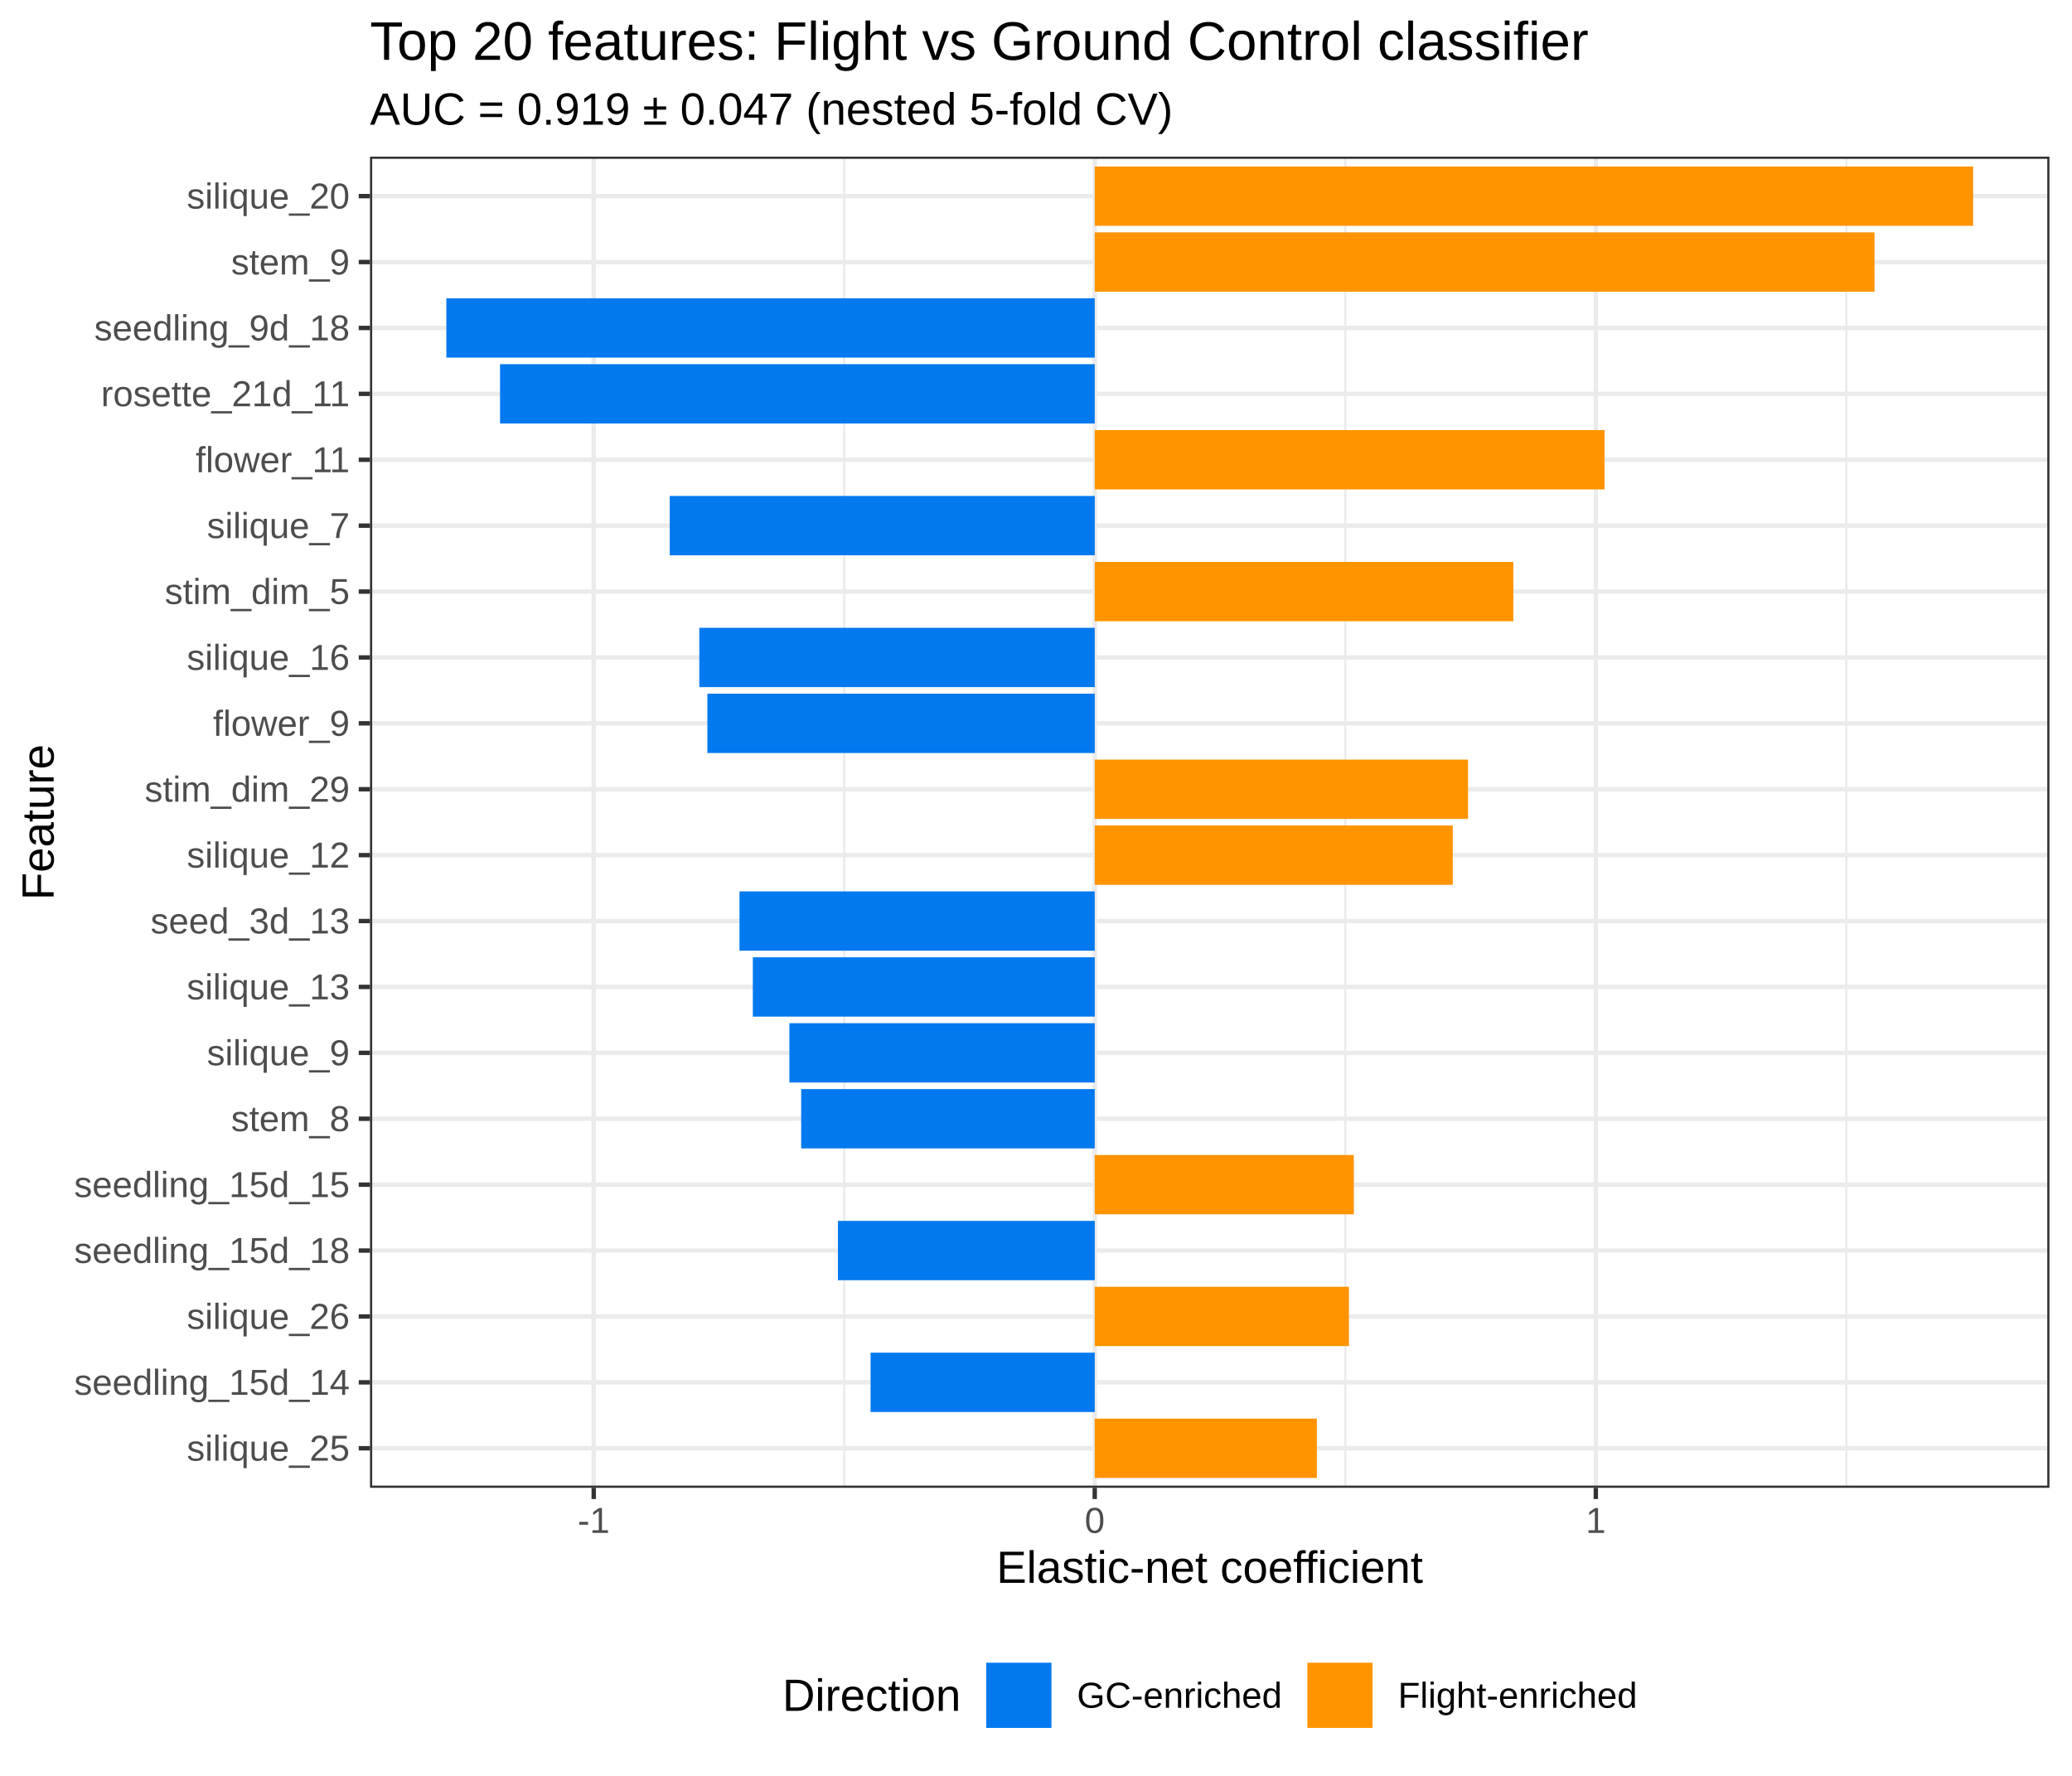
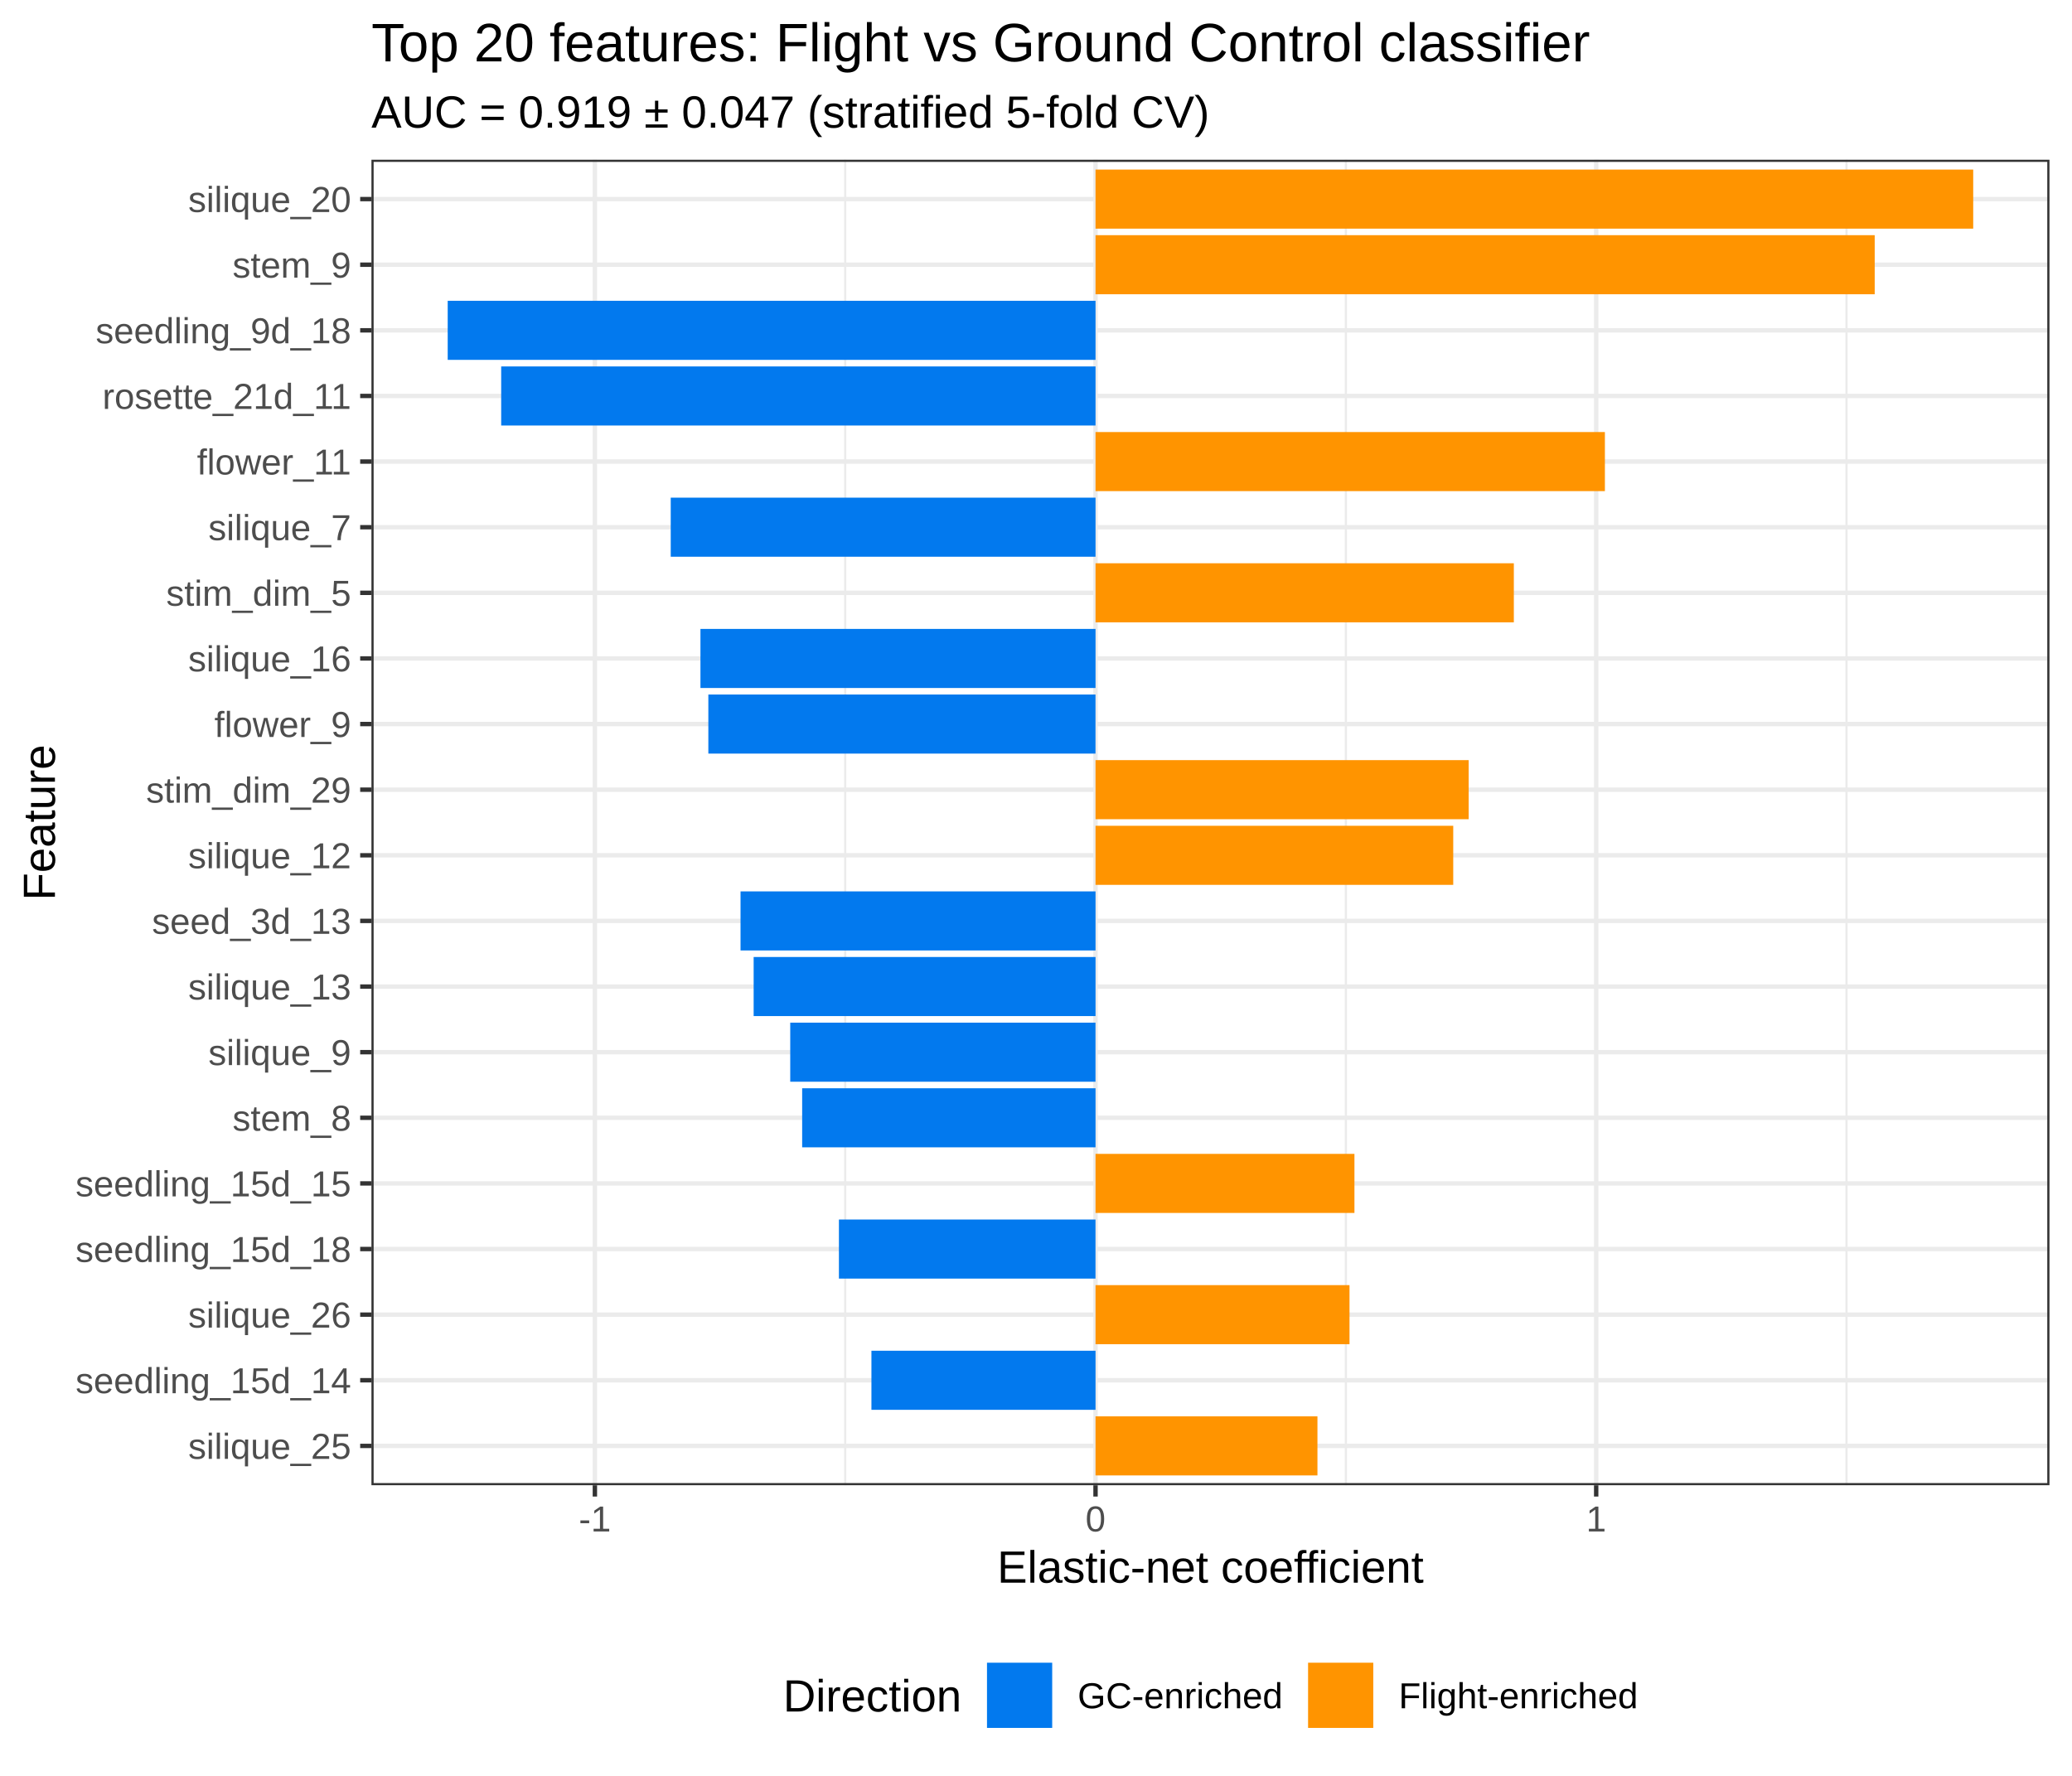
<svg xmlns="http://www.w3.org/2000/svg" width="504.00pt" height="432.00pt" viewBox="0 0 504.00 432.00">
  <g class="svglite">
    <defs>
      <style type="text/css">
    .svglite line, .svglite polyline, .svglite polygon, .svglite path, .svglite rect, .svglite circle {
      fill: none;
      stroke: #000000;
      stroke-linecap: round;
      stroke-linejoin: round;
      stroke-miterlimit: 10.00;
    }
    .svglite text {
      white-space: pre;
    }
    .svglite g.glyphgroup path {
      fill: inherit;
      stroke: none;
    }
  </style>
    </defs>
    <rect width="100%" height="100%" style="stroke: none; fill: #FFFFFF;" />
    <defs>
      <clipPath id="cpMC4wMHw1MDQuMDB8MC4wMHw0MzIuMDA=">
        <rect x="0.00" y="0.00" width="504.00" height="432.00" />
      </clipPath>
    </defs>
    <g clip-path="url(#cpMC4wMHw1MDQuMDB8MC4wMHw0MzIuMDA=)">
-       <rect x="0.00" y="0" width="504.00" height="432.00" style="stroke-width: 1.07; stroke: #FFFFFF; fill: #FFFFFF;" />
+       <rect x="0.00" y="0.00" width="504.00" height="432.00" style="stroke-width: 1.07; stroke: #FFFFFF; fill: #FFFFFF;" />
    </g>
    <defs>
-       <clipPath id="cpOTAuMDB8NDk4LjUyfDM4LjEwfDM2MS45Mg==">
-         <rect x="90.00" y="38.10" width="408.52" height="323.82" />
+       <clipPath id="cpOTAuMzV8NDk4LjUyfDM4Ljg1fDM2MS4zMQ==">
+         <rect x="90.35" y="38.85" width="408.17" height="322.45" />
      </clipPath>
    </defs>
-     <g clip-path="url(#cpOTAuMDB8NDk4LjUyfDM4LjEwfDM2MS45Mg==)">
-       <rect x="90.00" y="38.10" width="408.52" height="323.82" style="stroke-width: 1.07; stroke: none; fill: #FFFFFF;" />
-       <polyline points="205.36,361.92 205.36,38.10 " style="stroke-width: 0.53; stroke: #EBEBEB; stroke-linecap: butt;" />
-       <polyline points="327.23,361.92 327.23,38.10 " style="stroke-width: 0.53; stroke: #EBEBEB; stroke-linecap: butt;" />
-       <polyline points="449.11,361.92 449.11,38.10 " style="stroke-width: 0.53; stroke: #EBEBEB; stroke-linecap: butt;" />
-       <polyline points="90.00,352.30 498.52,352.30 " style="stroke-width: 1.07; stroke: #EBEBEB; stroke-linecap: butt;" />
-       <polyline points="90.00,336.27 498.52,336.27 " style="stroke-width: 1.07; stroke: #EBEBEB; stroke-linecap: butt;" />
-       <polyline points="90.00,320.24 498.52,320.24 " style="stroke-width: 1.07; stroke: #EBEBEB; stroke-linecap: butt;" />
-       <polyline points="90.00,304.21 498.52,304.21 " style="stroke-width: 1.07; stroke: #EBEBEB; stroke-linecap: butt;" />
-       <polyline points="90.00,288.18 498.52,288.18 " style="stroke-width: 1.07; stroke: #EBEBEB; stroke-linecap: butt;" />
-       <polyline points="90.00,272.15 498.52,272.15 " style="stroke-width: 1.07; stroke: #EBEBEB; stroke-linecap: butt;" />
-       <polyline points="90.00,256.11 498.52,256.11 " style="stroke-width: 1.07; stroke: #EBEBEB; stroke-linecap: butt;" />
-       <polyline points="90.00,240.08 498.52,240.08 " style="stroke-width: 1.07; stroke: #EBEBEB; stroke-linecap: butt;" />
-       <polyline points="90.00,224.05 498.52,224.05 " style="stroke-width: 1.07; stroke: #EBEBEB; stroke-linecap: butt;" />
-       <polyline points="90.00,208.02 498.52,208.02 " style="stroke-width: 1.07; stroke: #EBEBEB; stroke-linecap: butt;" />
-       <polyline points="90.00,191.99 498.52,191.99 " style="stroke-width: 1.07; stroke: #EBEBEB; stroke-linecap: butt;" />
-       <polyline points="90.00,175.96 498.52,175.96 " style="stroke-width: 1.07; stroke: #EBEBEB; stroke-linecap: butt;" />
-       <polyline points="90.00,159.93 498.52,159.93 " style="stroke-width: 1.07; stroke: #EBEBEB; stroke-linecap: butt;" />
-       <polyline points="90.00,143.90 498.52,143.90 " style="stroke-width: 1.07; stroke: #EBEBEB; stroke-linecap: butt;" />
-       <polyline points="90.00,127.87 498.52,127.87 " style="stroke-width: 1.07; stroke: #EBEBEB; stroke-linecap: butt;" />
-       <polyline points="90.00,111.84 498.52,111.84 " style="stroke-width: 1.07; stroke: #EBEBEB; stroke-linecap: butt;" />
-       <polyline points="90.00,95.81 498.52,95.81 " style="stroke-width: 1.07; stroke: #EBEBEB; stroke-linecap: butt;" />
-       <polyline points="90.00,79.78 498.52,79.78 " style="stroke-width: 1.07; stroke: #EBEBEB; stroke-linecap: butt;" />
-       <polyline points="90.00,63.75 498.52,63.75 " style="stroke-width: 1.07; stroke: #EBEBEB; stroke-linecap: butt;" />
-       <polyline points="90.00,47.71 498.52,47.71 " style="stroke-width: 1.07; stroke: #EBEBEB; stroke-linecap: butt;" />
-       <polyline points="144.42,361.92 144.42,38.10 " style="stroke-width: 1.07; stroke: #EBEBEB; stroke-linecap: butt;" />
-       <polyline points="266.29,361.92 266.29,38.10 " style="stroke-width: 1.07; stroke: #EBEBEB; stroke-linecap: butt;" />
-       <polyline points="388.17,361.92 388.17,38.10 " style="stroke-width: 1.07; stroke: #EBEBEB; stroke-linecap: butt;" />
-       <rect x="266.29" y="40.50" width="213.66" height="14.43" style="stroke-width: 1.07; stroke: none; stroke-linecap: butt; stroke-linejoin: miter; fill: #FF9400;" />
-       <rect x="266.29" y="56.53" width="189.67" height="14.43" style="stroke-width: 1.07; stroke: none; stroke-linecap: butt; stroke-linejoin: miter; fill: #FF9400;" />
-       <rect x="108.57" y="72.56" width="157.72" height="14.43" style="stroke-width: 1.07; stroke: none; stroke-linecap: butt; stroke-linejoin: miter; fill: #0279EE;" />
-       <rect x="121.63" y="88.59" width="144.66" height="14.43" style="stroke-width: 1.07; stroke: none; stroke-linecap: butt; stroke-linejoin: miter; fill: #0279EE;" />
-       <rect x="266.29" y="104.62" width="124.01" height="14.43" style="stroke-width: 1.07; stroke: none; stroke-linecap: butt; stroke-linejoin: miter; fill: #FF9400;" />
-       <rect x="162.90" y="120.65" width="103.40" height="14.43" style="stroke-width: 1.07; stroke: none; stroke-linecap: butt; stroke-linejoin: miter; fill: #0279EE;" />
-       <rect x="266.29" y="136.69" width="101.82" height="14.43" style="stroke-width: 1.07; stroke: none; stroke-linecap: butt; stroke-linejoin: miter; fill: #FF9400;" />
-       <rect x="170.10" y="152.72" width="96.19" height="14.43" style="stroke-width: 1.07; stroke: none; stroke-linecap: butt; stroke-linejoin: miter; fill: #0279EE;" />
-       <rect x="172.06" y="168.75" width="94.24" height="14.43" style="stroke-width: 1.07; stroke: none; stroke-linecap: butt; stroke-linejoin: miter; fill: #0279EE;" />
-       <rect x="266.29" y="184.78" width="90.81" height="14.43" style="stroke-width: 1.07; stroke: none; stroke-linecap: butt; stroke-linejoin: miter; fill: #FF9400;" />
-       <rect x="266.29" y="200.81" width="87.09" height="14.43" style="stroke-width: 1.07; stroke: none; stroke-linecap: butt; stroke-linejoin: miter; fill: #FF9400;" />
-       <rect x="179.87" y="216.84" width="86.42" height="14.43" style="stroke-width: 1.07; stroke: none; stroke-linecap: butt; stroke-linejoin: miter; fill: #0279EE;" />
-       <rect x="183.12" y="232.87" width="83.18" height="14.43" style="stroke-width: 1.07; stroke: none; stroke-linecap: butt; stroke-linejoin: miter; fill: #0279EE;" />
-       <rect x="192.01" y="248.90" width="74.28" height="14.43" style="stroke-width: 1.07; stroke: none; stroke-linecap: butt; stroke-linejoin: miter; fill: #0279EE;" />
-       <rect x="194.88" y="264.93" width="71.41" height="14.43" style="stroke-width: 1.07; stroke: none; stroke-linecap: butt; stroke-linejoin: miter; fill: #0279EE;" />
-       <rect x="266.29" y="280.96" width="63.02" height="14.43" style="stroke-width: 1.07; stroke: none; stroke-linecap: butt; stroke-linejoin: miter; fill: #FF9400;" />
-       <rect x="203.82" y="296.99" width="62.48" height="14.43" style="stroke-width: 1.07; stroke: none; stroke-linecap: butt; stroke-linejoin: miter; fill: #0279EE;" />
-       <rect x="266.29" y="313.02" width="61.83" height="14.43" style="stroke-width: 1.07; stroke: none; stroke-linecap: butt; stroke-linejoin: miter; fill: #FF9400;" />
-       <rect x="211.76" y="329.05" width="54.53" height="14.43" style="stroke-width: 1.07; stroke: none; stroke-linecap: butt; stroke-linejoin: miter; fill: #0279EE;" />
-       <rect x="266.29" y="345.09" width="54.03" height="14.43" style="stroke-width: 1.07; stroke: none; stroke-linecap: butt; stroke-linejoin: miter; fill: #FF9400;" />
-       <rect x="90.00" y="38.10" width="408.52" height="323.82" style="stroke-width: 1.07; stroke: #333333;" />
+     <g clip-path="url(#cpOTAuMzV8NDk4LjUyfDM4Ljg1fDM2MS4zMQ==)">
+       <rect x="90.35" y="38.85" width="408.17" height="322.45" style="stroke-width: 1.07; stroke: none; fill: #FFFFFF;" />
+       <polyline points="205.59,361.31 205.59,38.85 " style="stroke-width: 0.53; stroke: #EBEBEB; stroke-linecap: butt;" />
+       <polyline points="327.37,361.31 327.37,38.85 " style="stroke-width: 0.53; stroke: #EBEBEB; stroke-linecap: butt;" />
+       <polyline points="449.15,361.31 449.15,38.85 " style="stroke-width: 0.53; stroke: #EBEBEB; stroke-linecap: butt;" />
+       <polyline points="90.35,351.73 498.52,351.73 " style="stroke-width: 1.07; stroke: #EBEBEB; stroke-linecap: butt;" />
+       <polyline points="90.35,335.76 498.52,335.76 " style="stroke-width: 1.07; stroke: #EBEBEB; stroke-linecap: butt;" />
+       <polyline points="90.35,319.80 498.52,319.80 " style="stroke-width: 1.07; stroke: #EBEBEB; stroke-linecap: butt;" />
+       <polyline points="90.35,303.84 498.52,303.84 " style="stroke-width: 1.07; stroke: #EBEBEB; stroke-linecap: butt;" />
+       <polyline points="90.35,287.88 498.52,287.88 " style="stroke-width: 1.07; stroke: #EBEBEB; stroke-linecap: butt;" />
+       <polyline points="90.35,271.91 498.52,271.91 " style="stroke-width: 1.07; stroke: #EBEBEB; stroke-linecap: butt;" />
+       <polyline points="90.35,255.95 498.52,255.95 " style="stroke-width: 1.07; stroke: #EBEBEB; stroke-linecap: butt;" />
+       <polyline points="90.35,239.99 498.52,239.99 " style="stroke-width: 1.07; stroke: #EBEBEB; stroke-linecap: butt;" />
+       <polyline points="90.35,224.02 498.52,224.02 " style="stroke-width: 1.07; stroke: #EBEBEB; stroke-linecap: butt;" />
+       <polyline points="90.35,208.06 498.52,208.06 " style="stroke-width: 1.07; stroke: #EBEBEB; stroke-linecap: butt;" />
+       <polyline points="90.35,192.10 498.52,192.10 " style="stroke-width: 1.07; stroke: #EBEBEB; stroke-linecap: butt;" />
+       <polyline points="90.35,176.13 498.52,176.13 " style="stroke-width: 1.07; stroke: #EBEBEB; stroke-linecap: butt;" />
+       <polyline points="90.35,160.17 498.52,160.17 " style="stroke-width: 1.07; stroke: #EBEBEB; stroke-linecap: butt;" />
+       <polyline points="90.35,144.21 498.52,144.21 " style="stroke-width: 1.07; stroke: #EBEBEB; stroke-linecap: butt;" />
+       <polyline points="90.35,128.25 498.52,128.25 " style="stroke-width: 1.07; stroke: #EBEBEB; stroke-linecap: butt;" />
+       <polyline points="90.35,112.28 498.52,112.28 " style="stroke-width: 1.07; stroke: #EBEBEB; stroke-linecap: butt;" />
+       <polyline points="90.35,96.32 498.52,96.32 " style="stroke-width: 1.07; stroke: #EBEBEB; stroke-linecap: butt;" />
+       <polyline points="90.35,80.36 498.52,80.36 " style="stroke-width: 1.07; stroke: #EBEBEB; stroke-linecap: butt;" />
+       <polyline points="90.35,64.39 498.52,64.39 " style="stroke-width: 1.07; stroke: #EBEBEB; stroke-linecap: butt;" />
+       <polyline points="90.35,48.43 498.52,48.43 " style="stroke-width: 1.07; stroke: #EBEBEB; stroke-linecap: butt;" />
+       <polyline points="144.70,361.31 144.70,38.85 " style="stroke-width: 1.07; stroke: #EBEBEB; stroke-linecap: butt;" />
+       <polyline points="266.48,361.31 266.48,38.85 " style="stroke-width: 1.07; stroke: #EBEBEB; stroke-linecap: butt;" />
+       <polyline points="388.26,361.31 388.26,38.85 " style="stroke-width: 1.07; stroke: #EBEBEB; stroke-linecap: butt;" />
+       <rect x="266.48" y="41.25" width="213.49" height="14.37" style="stroke-width: 1.07; stroke: none; stroke-linecap: butt; stroke-linejoin: miter; fill: #FF9400;" />
+       <rect x="266.48" y="57.21" width="189.53" height="14.37" style="stroke-width: 1.07; stroke: none; stroke-linecap: butt; stroke-linejoin: miter; fill: #FF9400;" />
+       <rect x="108.90" y="73.17" width="157.58" height="14.37" style="stroke-width: 1.07; stroke: none; stroke-linecap: butt; stroke-linejoin: miter; fill: #0279EE;" />
+       <rect x="121.91" y="89.14" width="144.57" height="14.37" style="stroke-width: 1.07; stroke: none; stroke-linecap: butt; stroke-linejoin: miter; fill: #0279EE;" />
+       <rect x="266.48" y="105.10" width="123.90" height="14.37" style="stroke-width: 1.07; stroke: none; stroke-linecap: butt; stroke-linejoin: miter; fill: #FF9400;" />
+       <rect x="163.15" y="121.06" width="103.33" height="14.37" style="stroke-width: 1.07; stroke: none; stroke-linecap: butt; stroke-linejoin: miter; fill: #0279EE;" />
+       <rect x="266.48" y="137.02" width="101.75" height="14.37" style="stroke-width: 1.07; stroke: none; stroke-linecap: butt; stroke-linejoin: miter; fill: #FF9400;" />
+       <rect x="170.38" y="152.99" width="96.10" height="14.37" style="stroke-width: 1.07; stroke: none; stroke-linecap: butt; stroke-linejoin: miter; fill: #0279EE;" />
+       <rect x="172.30" y="168.95" width="94.17" height="14.37" style="stroke-width: 1.07; stroke: none; stroke-linecap: butt; stroke-linejoin: miter; fill: #0279EE;" />
+       <rect x="266.48" y="184.91" width="90.76" height="14.37" style="stroke-width: 1.07; stroke: none; stroke-linecap: butt; stroke-linejoin: miter; fill: #FF9400;" />
+       <rect x="266.48" y="200.88" width="87.01" height="14.37" style="stroke-width: 1.07; stroke: none; stroke-linecap: butt; stroke-linejoin: miter; fill: #FF9400;" />
+       <rect x="180.13" y="216.84" width="86.35" height="14.37" style="stroke-width: 1.07; stroke: none; stroke-linecap: butt; stroke-linejoin: miter; fill: #0279EE;" />
+       <rect x="183.32" y="232.80" width="83.16" height="14.37" style="stroke-width: 1.07; stroke: none; stroke-linecap: butt; stroke-linejoin: miter; fill: #0279EE;" />
+       <rect x="192.22" y="248.77" width="74.25" height="14.37" style="stroke-width: 1.07; stroke: none; stroke-linecap: butt; stroke-linejoin: miter; fill: #0279EE;" />
+       <rect x="195.12" y="264.73" width="71.36" height="14.37" style="stroke-width: 1.07; stroke: none; stroke-linecap: butt; stroke-linejoin: miter; fill: #0279EE;" />
+       <rect x="266.48" y="280.69" width="62.98" height="14.37" style="stroke-width: 1.07; stroke: none; stroke-linecap: butt; stroke-linejoin: miter; fill: #FF9400;" />
+       <rect x="204.06" y="296.66" width="62.41" height="14.37" style="stroke-width: 1.07; stroke: none; stroke-linecap: butt; stroke-linejoin: miter; fill: #0279EE;" />
+       <rect x="266.48" y="312.62" width="61.78" height="14.37" style="stroke-width: 1.07; stroke: none; stroke-linecap: butt; stroke-linejoin: miter; fill: #FF9400;" />
+       <rect x="211.97" y="328.58" width="54.51" height="14.37" style="stroke-width: 1.07; stroke: none; stroke-linecap: butt; stroke-linejoin: miter; fill: #0279EE;" />
+       <rect x="266.48" y="344.54" width="53.98" height="14.37" style="stroke-width: 1.07; stroke: none; stroke-linecap: butt; stroke-linejoin: miter; fill: #FF9400;" />
+       <rect x="90.35" y="38.85" width="408.17" height="322.45" style="stroke-width: 1.07; stroke: #333333;" />
    </g>
    <g clip-path="url(#cpMC4wMHw1MDQuMDB8MC4wMHw0MzIuMDA=)">
-       <text x="85.07" y="355.33" text-anchor="end" style="font-size: 8.80px;fill: #4D4D4D; font-family: &quot;Liberation Sans&quot;;" textLength="39.61px" lengthAdjust="spacingAndGlyphs">silique_25</text>
-       <text x="85.07" y="339.30" text-anchor="end" style="font-size: 8.80px;fill: #4D4D4D; font-family: &quot;Liberation Sans&quot;;" textLength="67.00px" lengthAdjust="spacingAndGlyphs">seedling_15d_14</text>
-       <text x="85.07" y="323.27" text-anchor="end" style="font-size: 8.80px;fill: #4D4D4D; font-family: &quot;Liberation Sans&quot;;" textLength="39.61px" lengthAdjust="spacingAndGlyphs">silique_26</text>
-       <text x="85.07" y="307.23" text-anchor="end" style="font-size: 8.80px;fill: #4D4D4D; font-family: &quot;Liberation Sans&quot;;" textLength="67.00px" lengthAdjust="spacingAndGlyphs">seedling_15d_18</text>
-       <text x="85.07" y="291.20" text-anchor="end" style="font-size: 8.80px;fill: #4D4D4D; font-family: &quot;Liberation Sans&quot;;" textLength="67.00px" lengthAdjust="spacingAndGlyphs">seedling_15d_15</text>
-       <text x="85.07" y="275.17" text-anchor="end" style="font-size: 8.80px;fill: #4D4D4D; font-family: &quot;Liberation Sans&quot;;" textLength="28.84px" lengthAdjust="spacingAndGlyphs">stem_8</text>
-       <text x="85.07" y="259.14" text-anchor="end" style="font-size: 8.80px;fill: #4D4D4D; font-family: &quot;Liberation Sans&quot;;" textLength="34.72px" lengthAdjust="spacingAndGlyphs">silique_9</text>
-       <text x="85.07" y="243.11" text-anchor="end" style="font-size: 8.80px;fill: #4D4D4D; font-family: &quot;Liberation Sans&quot;;" textLength="39.61px" lengthAdjust="spacingAndGlyphs">silique_13</text>
-       <text x="85.07" y="227.08" text-anchor="end" style="font-size: 8.80px;fill: #4D4D4D; font-family: &quot;Liberation Sans&quot;;" textLength="48.42px" lengthAdjust="spacingAndGlyphs">seed_3d_13</text>
-       <text x="85.07" y="211.05" text-anchor="end" style="font-size: 8.80px;fill: #4D4D4D; font-family: &quot;Liberation Sans&quot;;" textLength="39.61px" lengthAdjust="spacingAndGlyphs">silique_12</text>
-       <text x="85.07" y="195.02" text-anchor="end" style="font-size: 8.80px;fill: #4D4D4D; font-family: &quot;Liberation Sans&quot;;" textLength="49.86px" lengthAdjust="spacingAndGlyphs">stim_dim_29</text>
-       <text x="85.07" y="178.99" text-anchor="end" style="font-size: 8.80px;fill: #4D4D4D; font-family: &quot;Liberation Sans&quot;;" textLength="33.23px" lengthAdjust="spacingAndGlyphs">flower_9</text>
-       <text x="85.07" y="162.96" text-anchor="end" style="font-size: 8.80px;fill: #4D4D4D; font-family: &quot;Liberation Sans&quot;;" textLength="39.61px" lengthAdjust="spacingAndGlyphs">silique_16</text>
-       <text x="85.07" y="146.93" text-anchor="end" style="font-size: 8.80px;fill: #4D4D4D; font-family: &quot;Liberation Sans&quot;;" textLength="44.97px" lengthAdjust="spacingAndGlyphs">stim_dim_5</text>
-       <text x="85.07" y="130.90" text-anchor="end" style="font-size: 8.80px;fill: #4D4D4D; font-family: &quot;Liberation Sans&quot;;" textLength="34.72px" lengthAdjust="spacingAndGlyphs">silique_7</text>
-       <text x="85.07" y="114.87" text-anchor="end" style="font-size: 8.80px;fill: #4D4D4D; font-family: &quot;Liberation Sans&quot;;" textLength="37.47px" lengthAdjust="spacingAndGlyphs">flower_11</text>
-       <text x="85.07" y="98.83" text-anchor="end" style="font-size: 8.80px;fill: #4D4D4D; font-family: &quot;Liberation Sans&quot;;" textLength="60.45px" lengthAdjust="spacingAndGlyphs">rosette_21d_11</text>
-       <text x="85.07" y="82.80" text-anchor="end" style="font-size: 8.80px;fill: #4D4D4D; font-family: &quot;Liberation Sans&quot;;" textLength="62.11px" lengthAdjust="spacingAndGlyphs">seedling_9d_18</text>
-       <text x="85.07" y="66.77" text-anchor="end" style="font-size: 8.80px;fill: #4D4D4D; font-family: &quot;Liberation Sans&quot;;" textLength="28.84px" lengthAdjust="spacingAndGlyphs">stem_9</text>
-       <text x="85.07" y="50.74" text-anchor="end" style="font-size: 8.80px;fill: #4D4D4D; font-family: &quot;Liberation Sans&quot;;" textLength="39.61px" lengthAdjust="spacingAndGlyphs">silique_20</text>
-       <polyline points="87.26,352.30 90.00,352.30 " style="stroke-width: 1.07; stroke: #333333; stroke-linecap: butt;" />
-       <polyline points="87.26,336.27 90.00,336.27 " style="stroke-width: 1.07; stroke: #333333; stroke-linecap: butt;" />
-       <polyline points="87.26,320.24 90.00,320.24 " style="stroke-width: 1.07; stroke: #333333; stroke-linecap: butt;" />
-       <polyline points="87.26,304.21 90.00,304.21 " style="stroke-width: 1.07; stroke: #333333; stroke-linecap: butt;" />
-       <polyline points="87.26,288.18 90.00,288.18 " style="stroke-width: 1.07; stroke: #333333; stroke-linecap: butt;" />
-       <polyline points="87.26,272.15 90.00,272.15 " style="stroke-width: 1.07; stroke: #333333; stroke-linecap: butt;" />
-       <polyline points="87.26,256.11 90.00,256.11 " style="stroke-width: 1.07; stroke: #333333; stroke-linecap: butt;" />
-       <polyline points="87.26,240.08 90.00,240.08 " style="stroke-width: 1.07; stroke: #333333; stroke-linecap: butt;" />
-       <polyline points="87.26,224.05 90.00,224.05 " style="stroke-width: 1.07; stroke: #333333; stroke-linecap: butt;" />
-       <polyline points="87.26,208.02 90.00,208.02 " style="stroke-width: 1.07; stroke: #333333; stroke-linecap: butt;" />
-       <polyline points="87.26,191.99 90.00,191.99 " style="stroke-width: 1.07; stroke: #333333; stroke-linecap: butt;" />
-       <polyline points="87.26,175.96 90.00,175.96 " style="stroke-width: 1.07; stroke: #333333; stroke-linecap: butt;" />
-       <polyline points="87.26,159.93 90.00,159.93 " style="stroke-width: 1.07; stroke: #333333; stroke-linecap: butt;" />
-       <polyline points="87.26,143.90 90.00,143.90 " style="stroke-width: 1.07; stroke: #333333; stroke-linecap: butt;" />
-       <polyline points="87.26,127.87 90.00,127.87 " style="stroke-width: 1.07; stroke: #333333; stroke-linecap: butt;" />
-       <polyline points="87.26,111.84 90.00,111.84 " style="stroke-width: 1.07; stroke: #333333; stroke-linecap: butt;" />
-       <polyline points="87.26,95.81 90.00,95.81 " style="stroke-width: 1.07; stroke: #333333; stroke-linecap: butt;" />
-       <polyline points="87.26,79.78 90.00,79.78 " style="stroke-width: 1.07; stroke: #333333; stroke-linecap: butt;" />
-       <polyline points="87.26,63.75 90.00,63.75 " style="stroke-width: 1.07; stroke: #333333; stroke-linecap: butt;" />
-       <polyline points="87.26,47.71 90.00,47.71 " style="stroke-width: 1.07; stroke: #333333; stroke-linecap: butt;" />
-       <polyline points="144.42,364.66 144.42,361.92 " style="stroke-width: 1.07; stroke: #333333; stroke-linecap: butt;" />
-       <polyline points="266.29,364.66 266.29,361.92 " style="stroke-width: 1.07; stroke: #333333; stroke-linecap: butt;" />
-       <polyline points="388.17,364.66 388.17,361.92 " style="stroke-width: 1.07; stroke: #333333; stroke-linecap: butt;" />
-       <text x="144.42" y="372.90" text-anchor="middle" style="font-size: 8.80px;fill: #4D4D4D; font-family: &quot;Liberation Sans&quot;;" textLength="7.81px" lengthAdjust="spacingAndGlyphs">-1</text>
-       <text x="266.29" y="372.90" text-anchor="middle" style="font-size: 8.80px;fill: #4D4D4D; font-family: &quot;Liberation Sans&quot;;" textLength="4.89px" lengthAdjust="spacingAndGlyphs">0</text>
-       <text x="388.17" y="372.90" text-anchor="middle" style="font-size: 8.80px;fill: #4D4D4D; font-family: &quot;Liberation Sans&quot;;" textLength="4.89px" lengthAdjust="spacingAndGlyphs">1</text>
-       <text x="294.26" y="385.04" text-anchor="middle" style="font-size: 11.00px; font-family: &quot;Liberation Sans&quot;;" textLength="103.80px" lengthAdjust="spacingAndGlyphs">Elastic-net coefficient</text>
-       <text transform="translate(13.05,200.01) rotate(-90)" text-anchor="middle" style="font-size: 11.00px; font-family: &quot;Liberation Sans&quot;;" textLength="37.94px" lengthAdjust="spacingAndGlyphs">Feature</text>
-       <rect x="184.83" y="398.28" width="218.86" height="28.24" style="stroke-width: 1.07; stroke: none; fill: #FFFFFF;" />
-       <text x="190.31" y="416.18" style="font-size: 11.00px; font-family: &quot;Liberation Sans&quot;;" textLength="43.41px" lengthAdjust="spacingAndGlyphs">Direction</text>
-       <rect x="239.20" y="403.76" width="17.28" height="17.28" style="stroke-width: 1.07; stroke: none; fill: #FFFFFF;" />
-       <rect x="239.90" y="404.47" width="15.86" height="15.86" style="stroke-width: 1.07; stroke: none; stroke-linecap: butt; stroke-linejoin: miter; fill: #0279EE;" />
-       <rect x="317.29" y="403.76" width="17.28" height="17.28" style="stroke-width: 1.07; stroke: none; fill: #FFFFFF;" />
-       <rect x="318.00" y="404.47" width="15.86" height="15.86" style="stroke-width: 1.07; stroke: none; stroke-linecap: butt; stroke-linejoin: miter; fill: #FF9400;" />
-       <text x="261.96" y="415.43" style="font-size: 8.80px; font-family: &quot;Liberation Sans&quot;;" textLength="49.86px" lengthAdjust="spacingAndGlyphs">GC-enriched</text>
-       <text x="340.05" y="415.43" style="font-size: 8.80px; font-family: &quot;Liberation Sans&quot;;" textLength="58.16px" lengthAdjust="spacingAndGlyphs">Flight-enriched</text>
-       <text x="90.00" y="30.33" style="font-size: 11.00px; font-family: &quot;Liberation Sans&quot;;" textLength="195.42px" lengthAdjust="spacingAndGlyphs">AUC = 0.919 ± 0.047 (nested 5-fold CV)</text>
-       <text x="90.00" y="14.55" style="font-size: 13.20px; font-family: &quot;Liberation Sans&quot;;" textLength="295.95px" lengthAdjust="spacingAndGlyphs">Top 20 features: Flight vs Ground Control classifier</text>
+       <text x="85.41" y="354.88" text-anchor="end" style="font-size: 8.80px;fill: #4D4D4D; font-family: &quot;Arial&quot;;" textLength="39.61px" lengthAdjust="spacingAndGlyphs">silique_25</text>
+       <text x="85.41" y="338.91" text-anchor="end" style="font-size: 8.80px;fill: #4D4D4D; font-family: &quot;Arial&quot;;" textLength="67.00px" lengthAdjust="spacingAndGlyphs">seedling_15d_14</text>
+       <text x="85.41" y="322.95" text-anchor="end" style="font-size: 8.80px;fill: #4D4D4D; font-family: &quot;Arial&quot;;" textLength="39.61px" lengthAdjust="spacingAndGlyphs">silique_26</text>
+       <text x="85.41" y="306.99" text-anchor="end" style="font-size: 8.80px;fill: #4D4D4D; font-family: &quot;Arial&quot;;" textLength="67.00px" lengthAdjust="spacingAndGlyphs">seedling_15d_18</text>
+       <text x="85.41" y="291.03" text-anchor="end" style="font-size: 8.80px;fill: #4D4D4D; font-family: &quot;Arial&quot;;" textLength="67.00px" lengthAdjust="spacingAndGlyphs">seedling_15d_15</text>
+       <text x="85.41" y="275.06" text-anchor="end" style="font-size: 8.80px;fill: #4D4D4D; font-family: &quot;Arial&quot;;" textLength="28.84px" lengthAdjust="spacingAndGlyphs">stem_8</text>
+       <text x="85.41" y="259.10" text-anchor="end" style="font-size: 8.80px;fill: #4D4D4D; font-family: &quot;Arial&quot;;" textLength="34.72px" lengthAdjust="spacingAndGlyphs">silique_9</text>
+       <text x="85.41" y="243.14" text-anchor="end" style="font-size: 8.80px;fill: #4D4D4D; font-family: &quot;Arial&quot;;" textLength="39.61px" lengthAdjust="spacingAndGlyphs">silique_13</text>
+       <text x="85.41" y="227.17" text-anchor="end" style="font-size: 8.80px;fill: #4D4D4D; font-family: &quot;Arial&quot;;" textLength="48.42px" lengthAdjust="spacingAndGlyphs">seed_3d_13</text>
+       <text x="85.41" y="211.21" text-anchor="end" style="font-size: 8.80px;fill: #4D4D4D; font-family: &quot;Arial&quot;;" textLength="39.61px" lengthAdjust="spacingAndGlyphs">silique_12</text>
+       <text x="85.41" y="195.25" text-anchor="end" style="font-size: 8.80px;fill: #4D4D4D; font-family: &quot;Arial&quot;;" textLength="49.86px" lengthAdjust="spacingAndGlyphs">stim_dim_29</text>
+       <text x="85.41" y="179.28" text-anchor="end" style="font-size: 8.80px;fill: #4D4D4D; font-family: &quot;Arial&quot;;" textLength="33.23px" lengthAdjust="spacingAndGlyphs">flower_9</text>
+       <text x="85.41" y="163.32" text-anchor="end" style="font-size: 8.80px;fill: #4D4D4D; font-family: &quot;Arial&quot;;" textLength="39.61px" lengthAdjust="spacingAndGlyphs">silique_16</text>
+       <text x="85.41" y="147.36" text-anchor="end" style="font-size: 8.80px;fill: #4D4D4D; font-family: &quot;Arial&quot;;" textLength="44.97px" lengthAdjust="spacingAndGlyphs">stim_dim_5</text>
+       <text x="85.41" y="131.40" text-anchor="end" style="font-size: 8.80px;fill: #4D4D4D; font-family: &quot;Arial&quot;;" textLength="34.72px" lengthAdjust="spacingAndGlyphs">silique_7</text>
+       <text x="85.41" y="115.43" text-anchor="end" style="font-size: 8.80px;fill: #4D4D4D; font-family: &quot;Arial&quot;;" textLength="37.47px" lengthAdjust="spacingAndGlyphs">flower_11</text>
+       <text x="85.41" y="99.47" text-anchor="end" style="font-size: 8.80px;fill: #4D4D4D; font-family: &quot;Arial&quot;;" textLength="60.45px" lengthAdjust="spacingAndGlyphs">rosette_21d_11</text>
+       <text x="85.41" y="83.51" text-anchor="end" style="font-size: 8.80px;fill: #4D4D4D; font-family: &quot;Arial&quot;;" textLength="62.11px" lengthAdjust="spacingAndGlyphs">seedling_9d_18</text>
+       <text x="85.41" y="67.54" text-anchor="end" style="font-size: 8.80px;fill: #4D4D4D; font-family: &quot;Arial&quot;;" textLength="28.84px" lengthAdjust="spacingAndGlyphs">stem_9</text>
+       <text x="85.41" y="51.58" text-anchor="end" style="font-size: 8.80px;fill: #4D4D4D; font-family: &quot;Arial&quot;;" textLength="39.61px" lengthAdjust="spacingAndGlyphs">silique_20</text>
+       <polyline points="87.61,351.73 90.35,351.73 " style="stroke-width: 1.07; stroke: #333333; stroke-linecap: butt;" />
+       <polyline points="87.61,335.76 90.35,335.76 " style="stroke-width: 1.07; stroke: #333333; stroke-linecap: butt;" />
+       <polyline points="87.61,319.80 90.35,319.80 " style="stroke-width: 1.07; stroke: #333333; stroke-linecap: butt;" />
+       <polyline points="87.61,303.84 90.35,303.84 " style="stroke-width: 1.07; stroke: #333333; stroke-linecap: butt;" />
+       <polyline points="87.61,287.88 90.35,287.88 " style="stroke-width: 1.07; stroke: #333333; stroke-linecap: butt;" />
+       <polyline points="87.61,271.91 90.35,271.91 " style="stroke-width: 1.07; stroke: #333333; stroke-linecap: butt;" />
+       <polyline points="87.61,255.95 90.35,255.95 " style="stroke-width: 1.07; stroke: #333333; stroke-linecap: butt;" />
+       <polyline points="87.61,239.99 90.35,239.99 " style="stroke-width: 1.07; stroke: #333333; stroke-linecap: butt;" />
+       <polyline points="87.61,224.02 90.35,224.02 " style="stroke-width: 1.07; stroke: #333333; stroke-linecap: butt;" />
+       <polyline points="87.61,208.06 90.35,208.06 " style="stroke-width: 1.07; stroke: #333333; stroke-linecap: butt;" />
+       <polyline points="87.61,192.10 90.35,192.10 " style="stroke-width: 1.07; stroke: #333333; stroke-linecap: butt;" />
+       <polyline points="87.61,176.13 90.35,176.13 " style="stroke-width: 1.07; stroke: #333333; stroke-linecap: butt;" />
+       <polyline points="87.61,160.17 90.35,160.17 " style="stroke-width: 1.07; stroke: #333333; stroke-linecap: butt;" />
+       <polyline points="87.61,144.21 90.35,144.21 " style="stroke-width: 1.07; stroke: #333333; stroke-linecap: butt;" />
+       <polyline points="87.61,128.25 90.35,128.25 " style="stroke-width: 1.07; stroke: #333333; stroke-linecap: butt;" />
+       <polyline points="87.61,112.28 90.35,112.28 " style="stroke-width: 1.07; stroke: #333333; stroke-linecap: butt;" />
+       <polyline points="87.61,96.32 90.35,96.32 " style="stroke-width: 1.07; stroke: #333333; stroke-linecap: butt;" />
+       <polyline points="87.61,80.36 90.35,80.36 " style="stroke-width: 1.07; stroke: #333333; stroke-linecap: butt;" />
+       <polyline points="87.61,64.39 90.35,64.39 " style="stroke-width: 1.07; stroke: #333333; stroke-linecap: butt;" />
+       <polyline points="87.61,48.43 90.35,48.43 " style="stroke-width: 1.07; stroke: #333333; stroke-linecap: butt;" />
+       <polyline points="144.70,364.05 144.70,361.31 " style="stroke-width: 1.07; stroke: #333333; stroke-linecap: butt;" />
+       <polyline points="266.48,364.05 266.48,361.31 " style="stroke-width: 1.07; stroke: #333333; stroke-linecap: butt;" />
+       <polyline points="388.26,364.05 388.26,361.31 " style="stroke-width: 1.07; stroke: #333333; stroke-linecap: butt;" />
+       <text x="144.70" y="372.54" text-anchor="middle" style="font-size: 8.80px;fill: #4D4D4D; font-family: &quot;Arial&quot;;" textLength="7.81px" lengthAdjust="spacingAndGlyphs">-1</text>
+       <text x="266.48" y="372.54" text-anchor="middle" style="font-size: 8.80px;fill: #4D4D4D; font-family: &quot;Arial&quot;;" textLength="4.89px" lengthAdjust="spacingAndGlyphs">0</text>
+       <text x="388.26" y="372.54" text-anchor="middle" style="font-size: 8.80px;fill: #4D4D4D; font-family: &quot;Arial&quot;;" textLength="4.89px" lengthAdjust="spacingAndGlyphs">1</text>
+       <text x="294.43" y="385.00" text-anchor="middle" style="font-size: 11.00px; font-family: &quot;Arial&quot;;" textLength="103.80px" lengthAdjust="spacingAndGlyphs">Elastic-net coefficient</text>
+       <text transform="translate(13.36,200.08) rotate(-90)" text-anchor="middle" style="font-size: 11.00px; font-family: &quot;Arial&quot;;" textLength="37.94px" lengthAdjust="spacingAndGlyphs">Feature</text>
+       <rect x="185.00" y="398.28" width="218.86" height="28.24" style="stroke-width: 1.07; stroke: none; fill: #FFFFFF;" />
+       <text x="190.48" y="416.34" style="font-size: 11.00px; font-family: &quot;Arial&quot;;" textLength="43.41px" lengthAdjust="spacingAndGlyphs">Direction</text>
+       <rect x="239.37" y="403.76" width="17.28" height="17.28" style="stroke-width: 1.07; stroke: none; fill: #FFFFFF;" />
+       <rect x="240.08" y="404.47" width="15.86" height="15.86" style="stroke-width: 1.07; stroke: none; stroke-linecap: butt; stroke-linejoin: miter; fill: #0279EE;" />
+       <rect x="317.47" y="403.76" width="17.28" height="17.28" style="stroke-width: 1.07; stroke: none; fill: #FFFFFF;" />
+       <rect x="318.18" y="404.47" width="15.86" height="15.86" style="stroke-width: 1.07; stroke: none; stroke-linecap: butt; stroke-linejoin: miter; fill: #FF9400;" />
+       <text x="262.13" y="415.55" style="font-size: 8.80px; font-family: &quot;Arial&quot;;" textLength="49.86px" lengthAdjust="spacingAndGlyphs">GC-enriched</text>
+       <text x="340.23" y="415.55" style="font-size: 8.80px; font-family: &quot;Arial&quot;;" textLength="58.16px" lengthAdjust="spacingAndGlyphs">Flight-enriched</text>
+       <text x="90.35" y="31.05" style="font-size: 11.00px; font-family: &quot;Arial&quot;;" textLength="203.95px" lengthAdjust="spacingAndGlyphs">AUC = 0.919 ± 0.047 (stratified 5-fold CV)</text>
+       <text x="90.35" y="14.93" style="font-size: 13.20px; font-family: &quot;Arial&quot;;" textLength="295.95px" lengthAdjust="spacingAndGlyphs">Top 20 features: Flight vs Ground Control classifier</text>
    </g>
  </g>
</svg>
